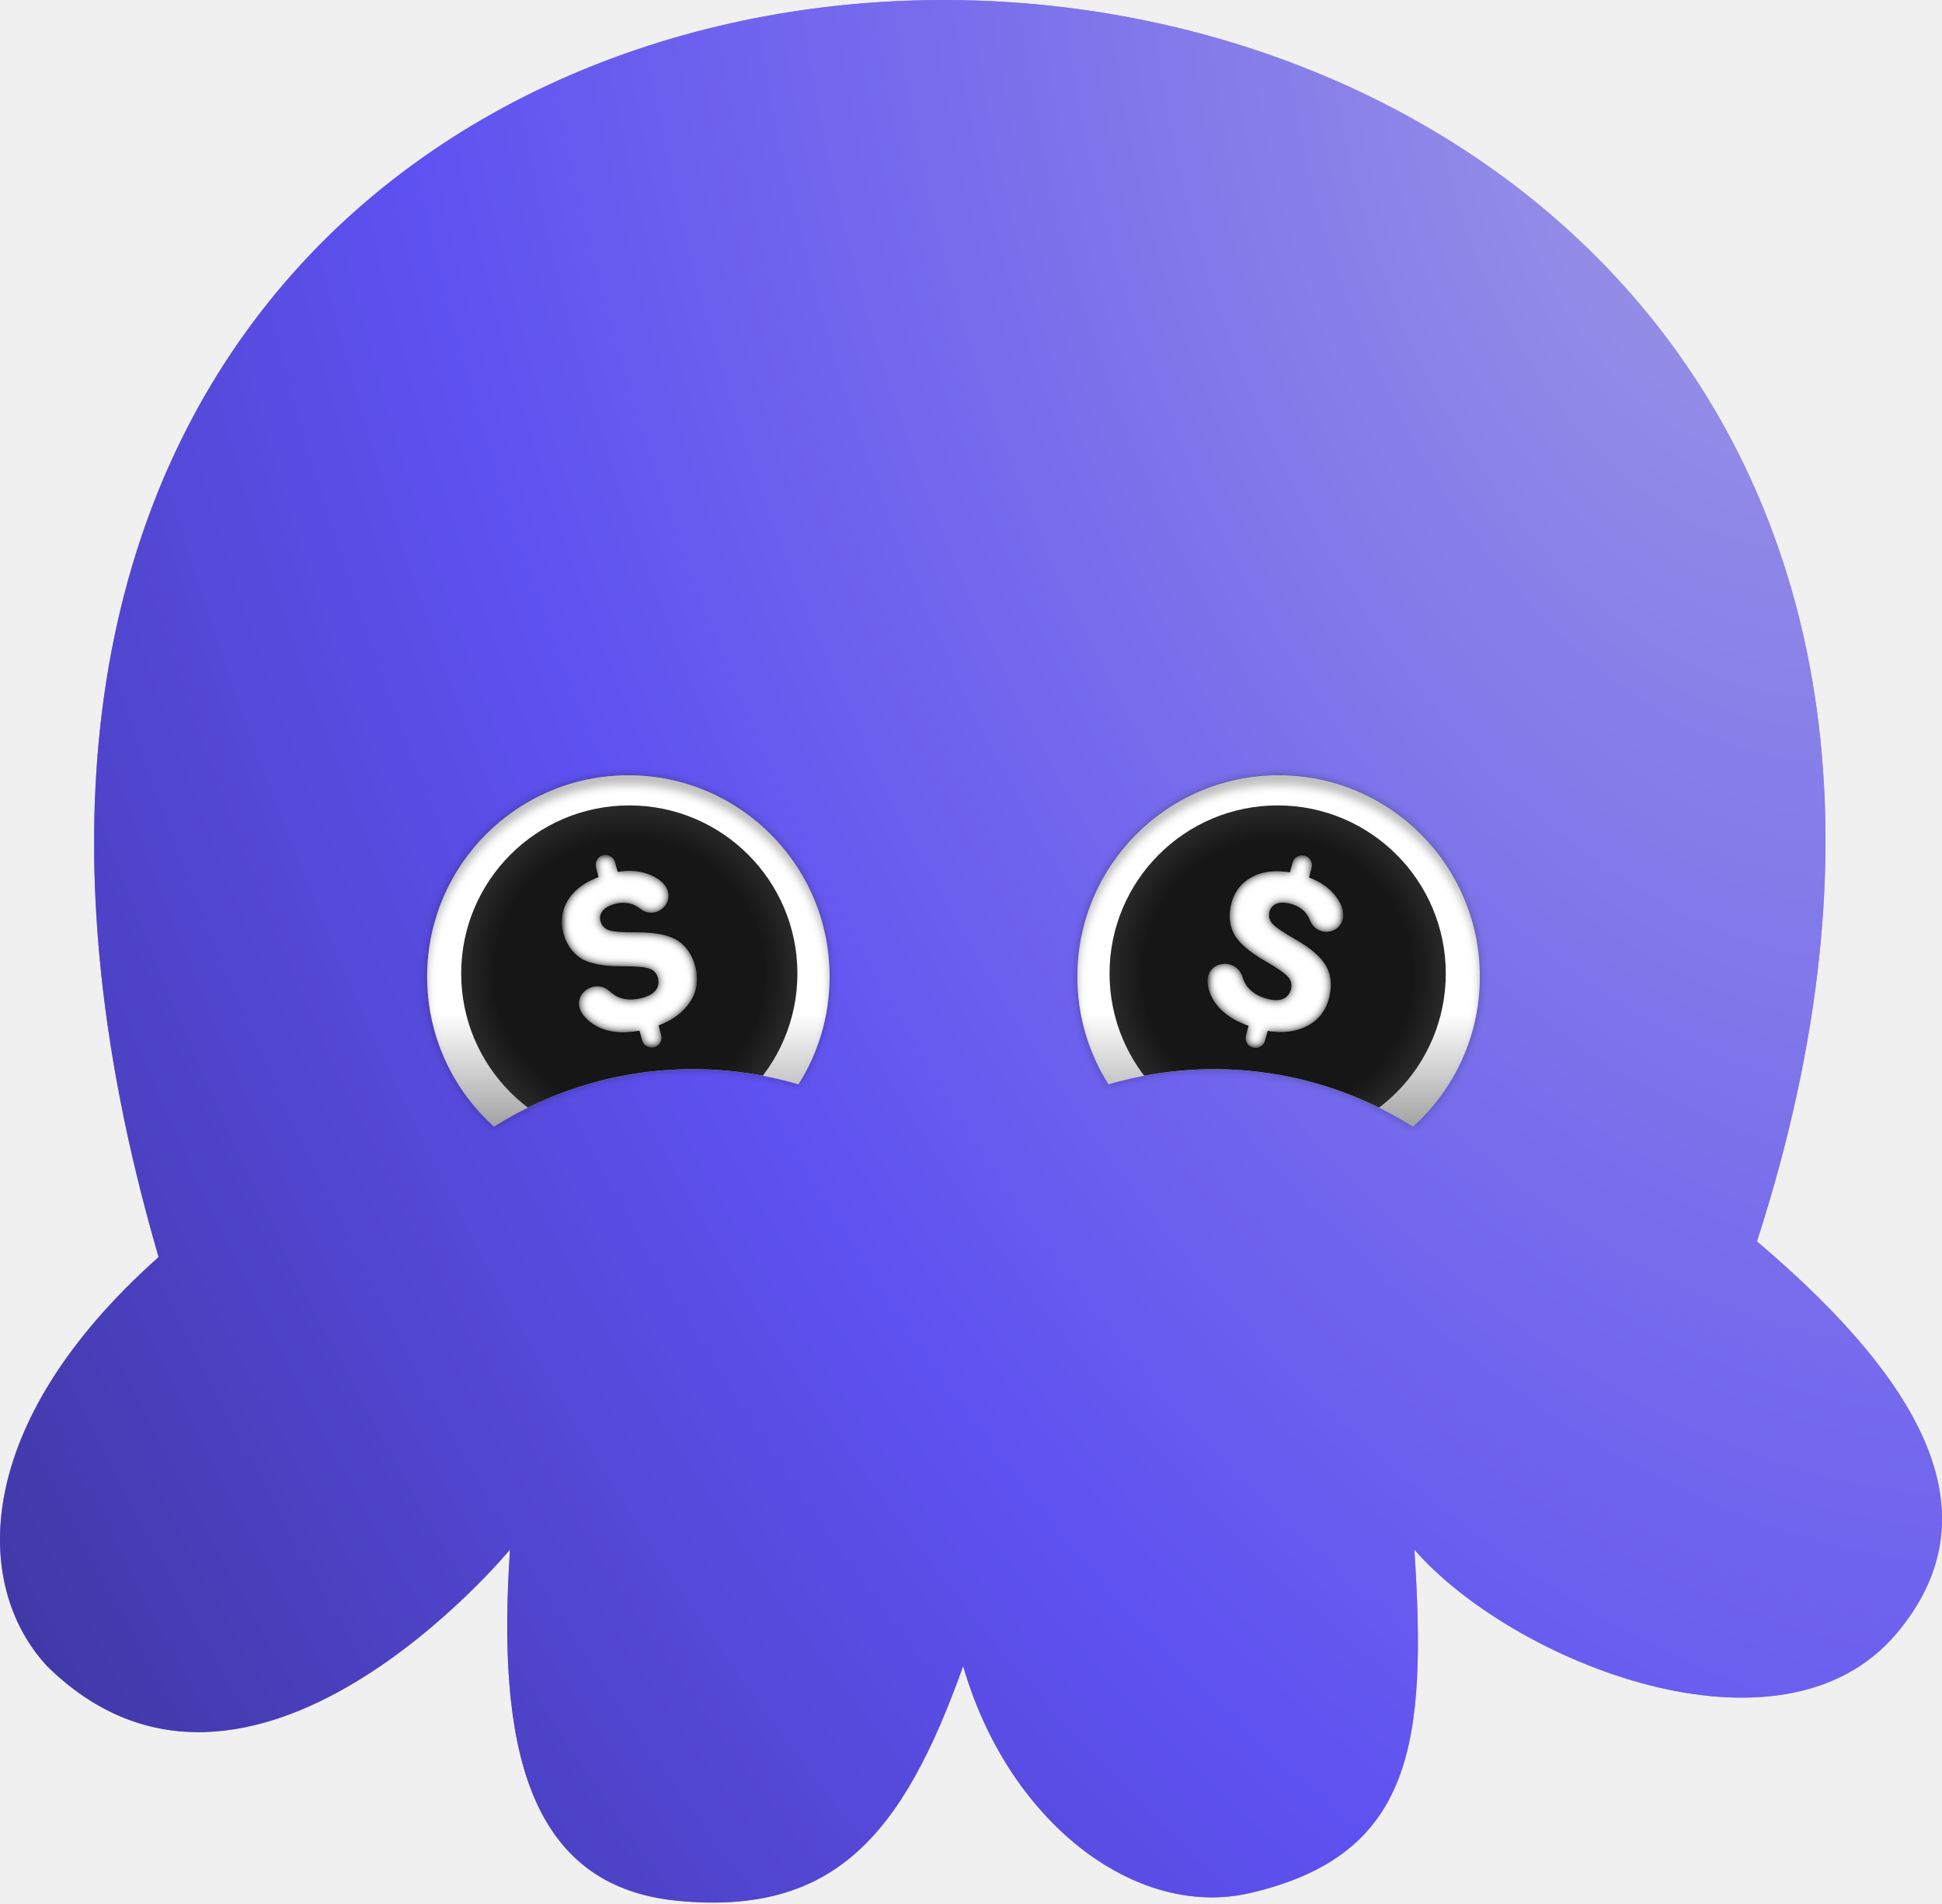
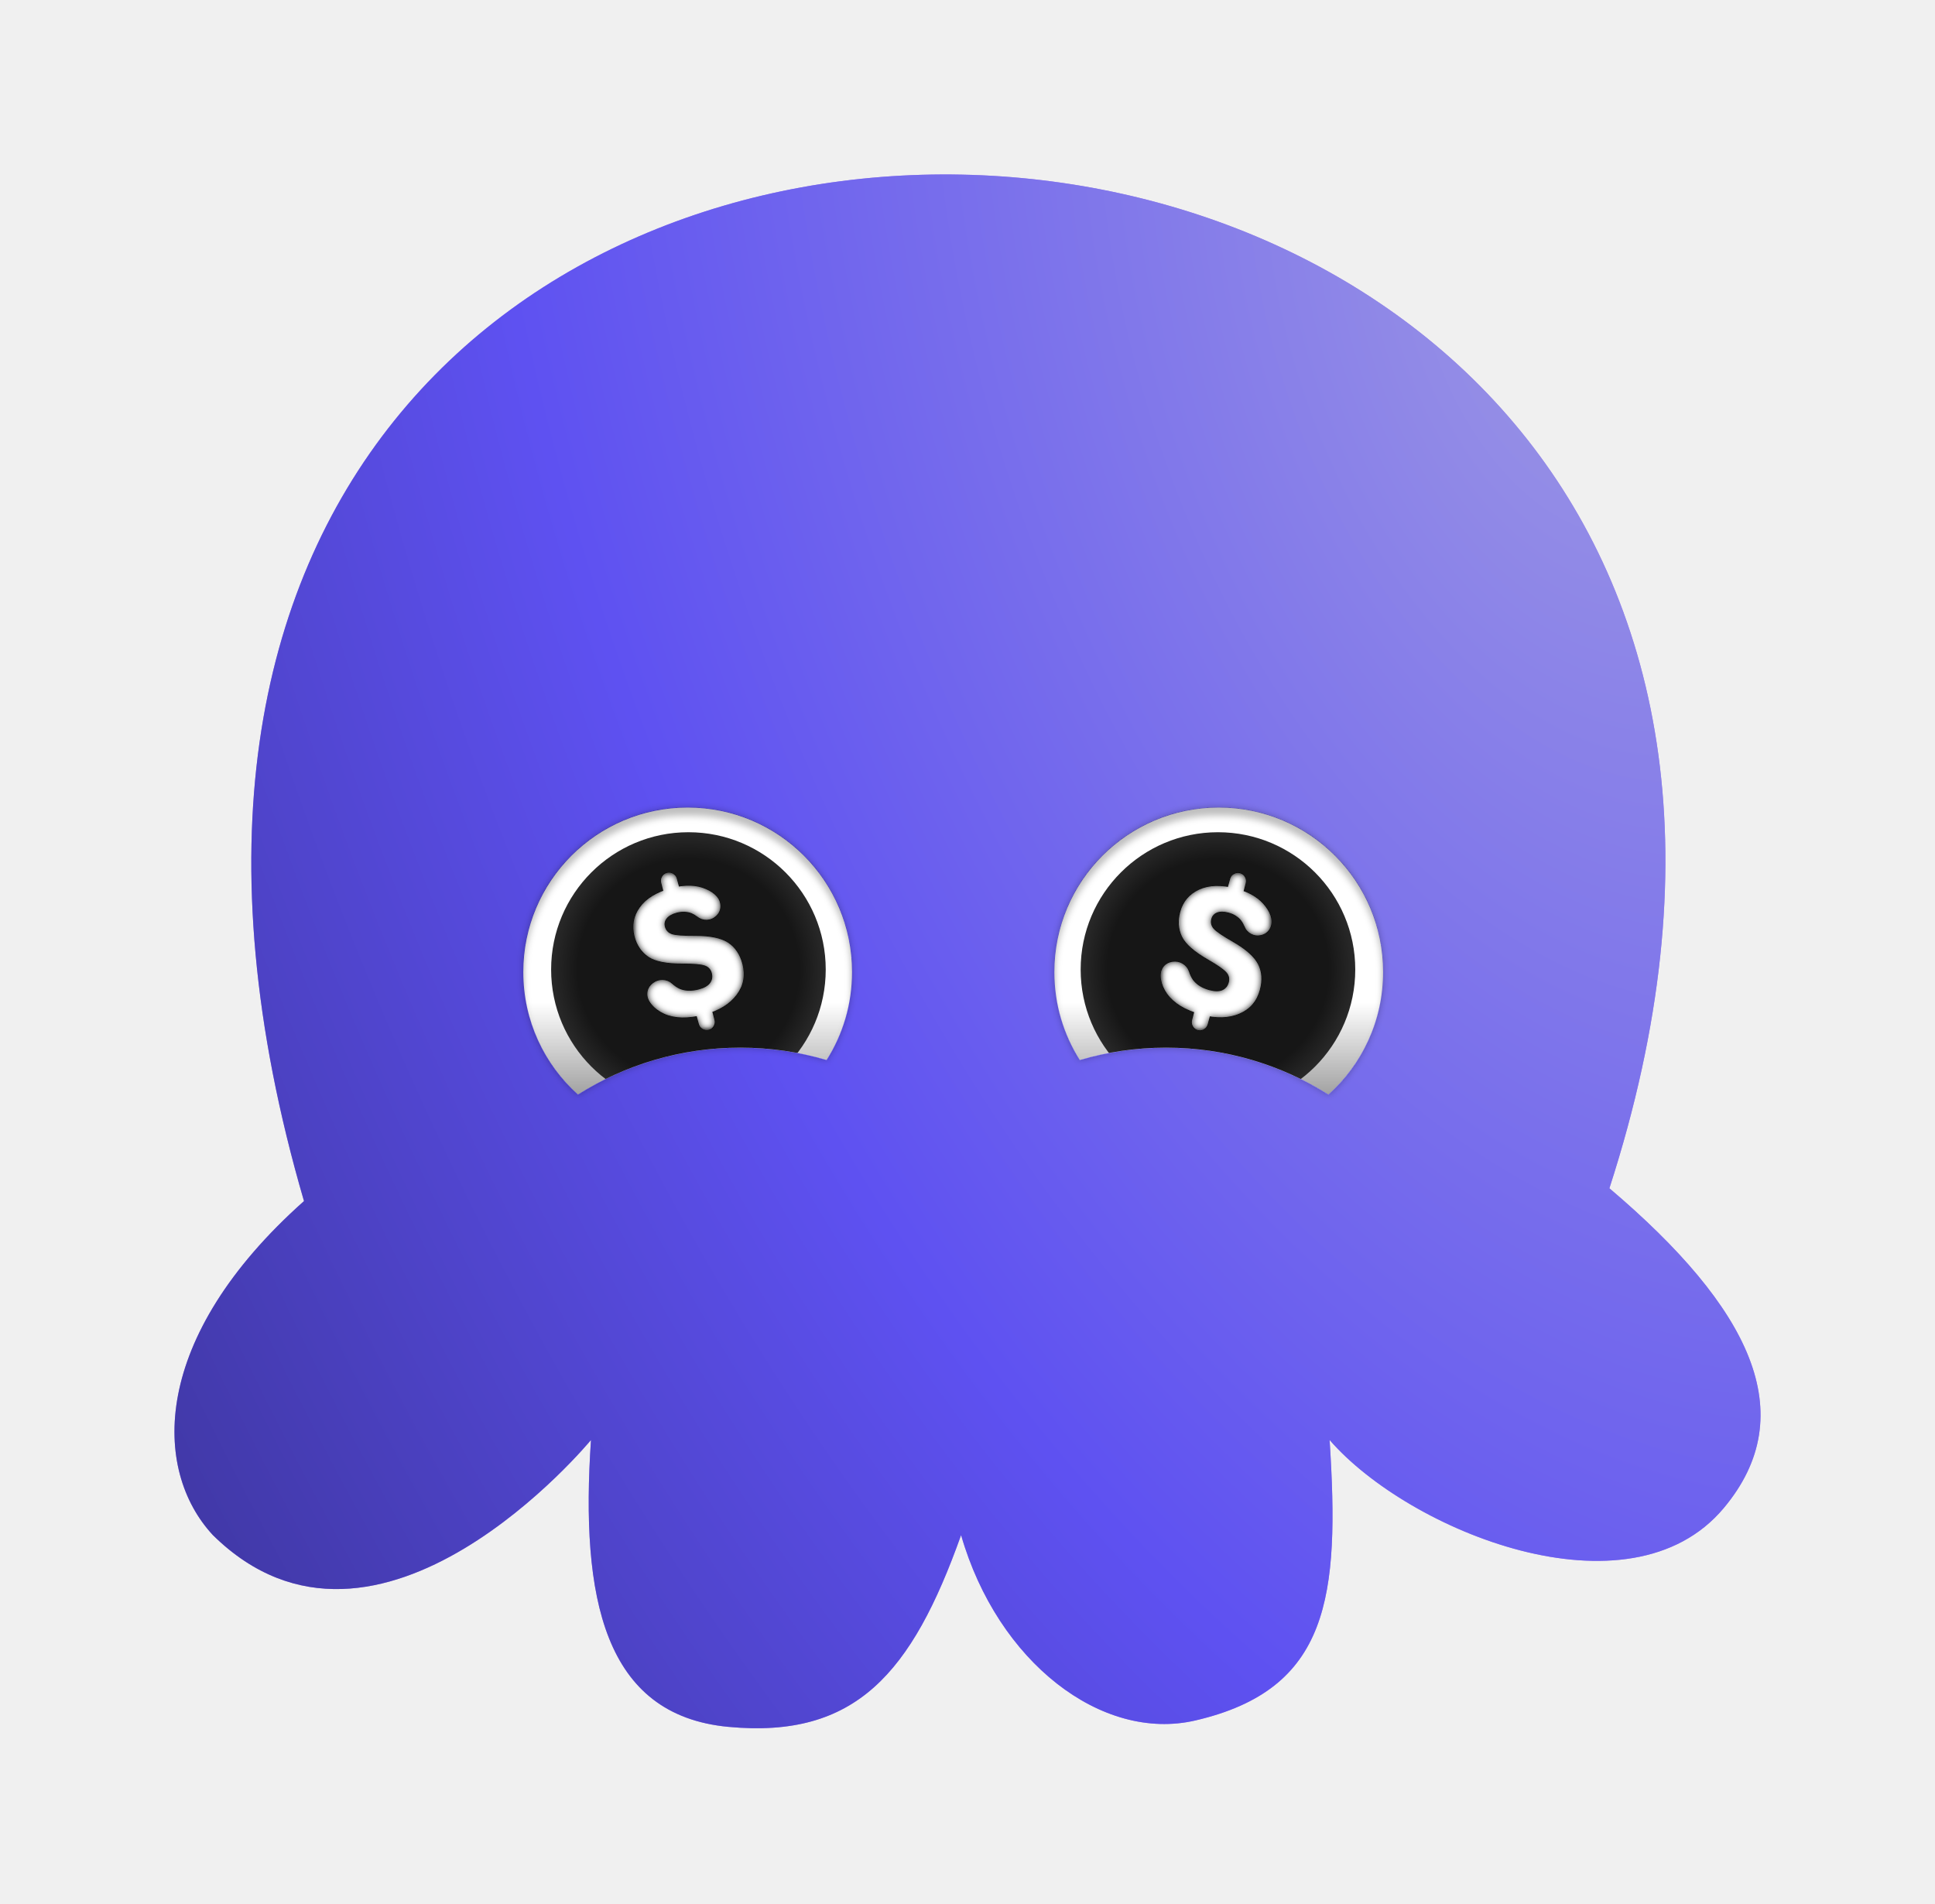
- <svg xmlns="http://www.w3.org/2000/svg" width="1114.00" height="1092.00" viewBox="232.00 2316.33 1114.00 1092.00" fill="none">
+ <svg xmlns="http://www.w3.org/2000/svg" width="1359.08" height="1337.08" viewBox="-122.54 -122.54 1359.08 1337.08" fill="none">
+   <g id="Frame 2523">
+     <g id="Group 2551">
+       <g id="Vector 50">
+         <path d="M1007.85 712.087C1305.98 -209.514 -197.614 -267.885 90.972 721.067C-16.822 817.044 -15.699 909.653 26.965 955.677C143.193 1070.18 292.541 888.886 292.541 888.886C285.105 999.553 301.527 1082.17 389.113 1090.38C478.388 1098.75 517.883 1052.83 552.499 955.677C578.179 1044.91 651.32 1101.14 717.009 1085.89C811.337 1064 818.436 998.905 811.333 888.886C866.918 952.87 1021.65 1016.05 1088.12 936.755C1143.63 870.525 1106.64 795.877 1007.85 712.087Z" fill="#A887EE" />
+         <path d="M1007.85 712.087C1305.98 -209.514 -197.614 -267.885 90.972 721.067C-16.822 817.044 -15.699 909.653 26.965 955.677C143.193 1070.18 292.541 888.886 292.541 888.886C285.105 999.553 301.527 1082.17 389.113 1090.38C478.388 1098.75 517.883 1052.83 552.499 955.677C578.179 1044.91 651.32 1101.14 717.009 1085.89C811.337 1064 818.436 998.905 811.333 888.886C866.918 952.87 1021.65 1016.05 1088.12 936.755C1143.63 870.525 1106.64 795.877 1007.85 712.087Z" fill="url(#paint0_radial_0_1)" />
+       </g>
+       <g id="Frame 2513" filter="url(#filter0_d_0_1)">
+         <g id="Frame 1040">
+           <g id="Subtract" filter="url(#filter1_i_0_1)">
+             <path d="M360.454 444.675C296.691 444.675 245 496.398 245 560.201C245 594.374 259.83 625.08 283.399 646.231C316.422 625.372 355.54 613.299 397.478 613.299C418.505 613.299 438.824 616.335 458.021 621.99C469.347 604.121 475.907 582.928 475.907 560.201C475.907 496.398 424.217 444.675 360.454 444.675Z" fill="url(#paint1_linear_0_1)" />
+           </g>
+           <g id="Mask group">
+             <mask id="mask0_0_1" style="mask-type:alpha" maskUnits="userSpaceOnUse" x="245" y="444" width="231" height="203">
+               <path id="Subtract_2" d="M360.454 444.675C296.691 444.675 245 496.398 245 560.201C245 594.374 259.83 625.08 283.399 646.231C316.422 625.372 355.54 613.299 397.478 613.299C418.506 613.299 438.824 616.335 458.021 621.99C469.347 604.121 475.907 582.928 475.907 560.201C475.907 496.398 424.217 444.675 360.454 444.675Z" fill="white" />
+             </mask>
+             <g mask="url(#mask0_0_1)">
+               <circle id="Ellipse 76" cx="96.439" cy="96.439" r="96.439" transform="matrix(-1 0 0 1 457.428 461.998)" fill="url(#paint2_radial_0_1)" />
+             </g>
+           </g>
+           <g id="$" filter="url(#filter2_i_0_1)">
+             <path d="M372.617 589.868C366.517 591.503 361.112 592.266 356.401 592.159C351.679 592.011 347.509 591.119 343.89 589.482C340.26 587.804 337.336 585.628 335.117 582.954C332.921 580.362 331.919 577.693 332.111 574.948C332.302 572.202 333.604 569.887 336.015 568.004C338.069 566.438 340.317 565.681 342.761 565.733C345.245 565.774 347.433 566.602 349.323 568.215C351.026 569.791 352.79 571.019 354.616 571.899C356.472 572.726 358.587 573.198 360.959 573.313C363.32 573.388 365.778 573.082 368.333 572.398C372.124 571.382 374.749 569.883 376.206 567.903C377.693 565.87 378.083 563.535 377.376 560.897C376.659 558.218 374.994 556.456 372.382 555.61C369.759 554.722 364.649 554.28 357.052 554.284C345.762 554.35 337.693 552.757 332.847 549.506C328.03 546.203 324.778 541.398 323.088 535.093C321.133 527.798 322.37 521.04 326.799 514.817C331.227 508.595 338.552 504.115 348.773 501.376C353.965 499.985 358.55 499.375 362.528 499.546C366.505 499.717 370.073 500.506 373.233 501.912C376.422 503.266 378.898 504.921 380.659 506.879C382.536 508.938 383.476 511.292 383.479 513.942C383.483 516.591 382.46 518.875 380.412 520.793C378.578 522.521 376.394 523.438 373.86 523.542C371.357 523.595 369.119 522.825 367.146 521.233C365.919 520.281 364.633 519.521 363.289 518.954C361.985 518.376 360.411 518.024 358.567 517.9C356.764 517.765 354.812 517.979 352.71 518.542C349.454 519.414 347.117 520.748 345.698 522.541C344.309 524.283 343.907 526.245 344.493 528.43C345.166 530.944 346.774 532.655 349.314 533.565C351.885 534.422 357.382 534.826 365.806 534.778C376.228 534.768 383.898 536.357 388.816 539.545C393.734 542.733 397.104 547.726 398.926 554.527C401.057 562.481 399.699 569.691 394.85 576.159C390.001 582.626 382.59 587.196 372.617 589.868ZM346.169 513.669L341.846 497.534C341.438 496.009 341.626 494.567 342.41 493.209C343.183 491.809 344.332 490.905 345.857 490.496C347.382 490.087 348.829 490.296 350.199 491.122C351.558 491.906 352.441 493.061 352.85 494.585L357.173 510.72L346.169 513.669ZM375.346 600.798C373.822 601.207 372.354 601.004 370.943 600.189C369.584 599.405 368.695 598.229 368.275 596.663L363.72 579.663L374.724 576.715L379.279 593.715C379.699 595.281 379.516 596.743 378.732 598.102C378 599.491 376.871 600.389 375.346 600.798Z" fill="white" />
+           </g>
+         </g>
+         <g id="Frame 1041">
+           <g id="Subtract_3" filter="url(#filter3_i_0_1)">
+             <path d="M733.449 444.675C797.212 444.675 848.903 496.398 848.903 560.201C848.903 594.374 834.074 625.08 810.504 646.231C777.482 625.372 738.363 613.299 696.425 613.299C675.398 613.299 655.079 616.335 635.882 621.99C624.556 604.121 617.996 582.928 617.996 560.201C617.996 496.398 669.686 444.675 733.449 444.675Z" fill="url(#paint3_linear_0_1)" />
+           </g>
+           <g id="Mask group_2">
+             <mask id="mask1_0_1" style="mask-type:alpha" maskUnits="userSpaceOnUse" x="617" y="444" width="232" height="203">
+               <path id="Subtract_4" d="M733.449 444.675C797.212 444.675 848.903 496.398 848.903 560.201C848.903 594.374 834.074 625.08 810.504 646.231C777.482 625.372 738.363 613.299 696.425 613.299C675.398 613.299 655.079 616.335 635.882 621.99C624.556 604.121 617.996 582.928 617.996 560.201C617.996 496.398 669.686 444.675 733.449 444.675Z" fill="white" />
+             </mask>
+             <g mask="url(#mask1_0_1)">
+               <circle id="Ellipse 76_2" cx="732.914" cy="558.437" r="96.439" fill="url(#paint4_radial_0_1)" />
+             </g>
+           </g>
+           <g id="$_2" filter="url(#filter4_i_0_1)">
+             <path d="M721.896 590.183C715.797 588.548 710.734 586.507 706.708 584.059C702.692 581.57 699.527 578.712 697.211 575.485C694.906 572.217 693.462 568.871 692.878 565.445C692.272 562.103 692.738 559.29 694.277 557.008C695.816 554.726 698.101 553.372 701.13 552.947C703.692 552.618 706.018 553.086 708.108 554.353C710.239 555.631 711.72 557.441 712.55 559.784C713.237 562 714.151 563.945 715.292 565.621C716.486 567.266 718.081 568.731 720.078 570.017C722.085 571.262 724.367 572.226 726.922 572.911C730.713 573.927 733.735 573.941 735.987 572.955C738.292 571.938 739.797 570.111 740.504 567.473C741.222 564.794 740.661 562.435 738.822 560.397C736.994 558.317 732.79 555.379 726.209 551.584C716.399 545.996 710.208 540.582 707.636 535.343C705.116 530.074 704.701 524.287 706.391 517.981C708.346 510.687 712.796 505.452 719.742 502.278C726.689 499.104 735.272 498.886 745.493 501.624C750.686 503.016 754.961 504.78 758.32 506.917C761.679 509.054 764.375 511.521 766.408 514.318C768.494 517.086 769.81 519.757 770.356 522.333C770.952 525.055 770.589 527.564 769.267 529.86C767.945 532.156 765.918 533.622 763.185 534.26C760.733 534.839 758.383 534.541 756.137 533.365C753.942 532.158 752.389 530.373 751.476 528.008C750.89 526.57 750.156 525.269 749.275 524.105C748.436 522.953 747.248 521.862 745.713 520.832C744.219 519.813 742.421 519.022 740.319 518.459C737.064 517.587 734.373 517.572 732.247 518.416C730.174 519.23 728.845 520.729 728.26 522.914C727.586 525.428 728.122 527.713 729.867 529.771C731.665 531.799 736.224 534.898 743.543 539.068C752.574 544.27 758.422 549.481 761.087 554.701C763.752 559.921 764.174 565.931 762.352 572.731C760.22 580.685 755.438 586.25 748.006 589.427C740.573 592.603 731.87 592.855 721.896 590.183ZM737.092 510.969L741.415 494.834C741.824 493.309 742.708 492.154 744.066 491.37C745.436 490.544 746.883 490.336 748.408 490.744C749.933 491.153 751.082 492.057 751.856 493.457C752.64 494.816 752.828 496.257 752.419 497.782L748.096 513.917L737.092 510.969ZM718.795 601.013C717.271 600.605 716.101 599.695 715.286 598.284C714.502 596.925 714.319 595.463 714.739 593.897L719.294 576.897L730.298 579.845L725.743 596.845C725.323 598.411 724.434 599.587 723.075 600.371C721.747 601.208 720.32 601.422 718.795 601.013Z" fill="white" />
+           </g>
+         </g>
+       </g>
+     </g>
+   </g>
  <defs>
-     <radialGradient id="m0_paint0_radial_0_1" cx="0" cy="0" r="1" gradientTransform="matrix(-1055.98 1128.12 -1151.53 -2045.78 985.194 93.2549)" gradientUnits="userSpaceOnUse">
-       <stop stop-color="#9A94E5" />
-       <stop offset="0.505" stop-color="#5E51F1" />
-       <stop offset="1" stop-color="#362F8B" />
-     </radialGradient>
-     <filter id="m1_filter0_d_0_1" x="3.8147e-05" y="0" width="613.143" height="210.795" filterUnits="userSpaceOnUse" color-interpolation-filters="sRGB">
+     <filter id="filter0_d_0_1" x="240.38" y="440.055" width="613.143" height="210.795" filterUnits="userSpaceOnUse" color-interpolation-filters="sRGB">
      <feFlood flood-opacity="0" result="BackgroundImageFix" />
      <feColorMatrix in="SourceAlpha" type="matrix" values="0 0 0 0 0 0 0 0 0 0 0 0 0 0 0 0 0 0 127 0" result="hardAlpha" />
      <feOffset />
      <feGaussianBlur stdDeviation="2.31" />
      <feComposite in2="hardAlpha" operator="out" />
      <feColorMatrix type="matrix" values="0 0 0 0 0 0 0 0 0 0 0 0 0 0 0 0 0 0 0.25 0" />
      <feBlend mode="normal" in2="BackgroundImageFix" result="effect1_dropShadow_0_1" />
      <feBlend mode="normal" in="SourceGraphic" in2="effect1_dropShadow_0_1" result="shape" />
    </filter>
-     <filter id="m1_filter1_i_0_1" x="4.62" y="4.62" width="230.907" height="206.175" filterUnits="userSpaceOnUse" color-interpolation-filters="sRGB">
+     <filter id="filter1_i_0_1" x="245" y="444.675" width="230.907" height="206.175" filterUnits="userSpaceOnUse" color-interpolation-filters="sRGB">
      <feFlood flood-opacity="0" result="BackgroundImageFix" />
      <feBlend mode="normal" in="SourceGraphic" in2="BackgroundImageFix" result="shape" />
      <feColorMatrix in="SourceAlpha" type="matrix" values="0 0 0 0 0 0 0 0 0 0 0 0 0 0 0 0 0 0 127 0" result="hardAlpha" />
      <feOffset dy="5.775" />
      <feGaussianBlur stdDeviation="2.31" />
      <feComposite in2="hardAlpha" operator="arithmetic" k2="-1" k3="1" />
      <feColorMatrix type="matrix" values="0 0 0 0 0 0 0 0 0 0 0 0 0 0 0 0 0 0 0.25 0" />
      <feBlend mode="normal" in2="shape" result="effect1_innerShadow_0_1" />
    </filter>
-     <filter id="m1_filter2_i_0_1" x="81.81" y="50.238" width="77.712" height="110.71" filterUnits="userSpaceOnUse" color-interpolation-filters="sRGB">
+     <filter id="filter2_i_0_1" x="322.19" y="490.293" width="77.712" height="110.71" filterUnits="userSpaceOnUse" color-interpolation-filters="sRGB">
      <feFlood flood-opacity="0" result="BackgroundImageFix" />
      <feBlend mode="normal" in="SourceGraphic" in2="BackgroundImageFix" result="shape" />
      <feColorMatrix in="SourceAlpha" type="matrix" values="0 0 0 0 0 0 0 0 0 0 0 0 0 0 0 0 0 0 127 0" result="hardAlpha" />
      <feOffset />
      <feGaussianBlur stdDeviation="2.583" />
      <feComposite in2="hardAlpha" operator="arithmetic" k2="-1" k3="1" />
      <feColorMatrix type="matrix" values="0 0 0 0 0 0 0 0 0 0 0 0 0 0 0 0 0 0 1 0" />
      <feBlend mode="normal" in2="shape" result="effect1_innerShadow_0_1" />
    </filter>
-     <filter id="m1_filter3_i_0_1" x="377.616" y="4.62" width="230.907" height="206.175" filterUnits="userSpaceOnUse" color-interpolation-filters="sRGB">
+     <filter id="filter3_i_0_1" x="617.996" y="444.675" width="230.907" height="206.175" filterUnits="userSpaceOnUse" color-interpolation-filters="sRGB">
      <feFlood flood-opacity="0" result="BackgroundImageFix" />
      <feBlend mode="normal" in="SourceGraphic" in2="BackgroundImageFix" result="shape" />
      <feColorMatrix in="SourceAlpha" type="matrix" values="0 0 0 0 0 0 0 0 0 0 0 0 0 0 0 0 0 0 127 0" result="hardAlpha" />
      <feOffset dy="5.775" />
      <feGaussianBlur stdDeviation="2.31" />
      <feComposite in2="hardAlpha" operator="arithmetic" k2="-1" k3="1" />
      <feColorMatrix type="matrix" values="0 0 0 0 0 0 0 0 0 0 0 0 0 0 0 0 0 0 0.25 0" />
      <feBlend mode="normal" in2="shape" result="effect1_innerShadow_0_1" />
    </filter>
-     <filter id="m1_filter4_i_0_1" x="452.241" y="50.486" width="78.013" height="110.673" filterUnits="userSpaceOnUse" color-interpolation-filters="sRGB">
+     <filter id="filter4_i_0_1" x="692.621" y="490.541" width="78.013" height="110.673" filterUnits="userSpaceOnUse" color-interpolation-filters="sRGB">
      <feFlood flood-opacity="0" result="BackgroundImageFix" />
      <feBlend mode="normal" in="SourceGraphic" in2="BackgroundImageFix" result="shape" />
      <feColorMatrix in="SourceAlpha" type="matrix" values="0 0 0 0 0 0 0 0 0 0 0 0 0 0 0 0 0 0 127 0" result="hardAlpha" />
      <feOffset />
      <feGaussianBlur stdDeviation="2.583" />
      <feComposite in2="hardAlpha" operator="arithmetic" k2="-1" k3="1" />
      <feColorMatrix type="matrix" values="0 0 0 0 0 0 0 0 0 0 0 0 0 0 0 0 0 0 1 0" />
      <feBlend mode="normal" in2="shape" result="effect1_innerShadow_0_1" />
    </filter>
-     <linearGradient id="m1_paint0_linear_0_1" x1="120.074" y1="141.483" x2="120.074" y2="212.513" gradientUnits="userSpaceOnUse">
+     <radialGradient id="paint0_radial_0_1" cx="0" cy="0" r="1" gradientTransform="matrix(-1055.98 1128.12 -1151.53 -2045.78 985.194 93.2549)" gradientUnits="userSpaceOnUse">
+       <stop stop-color="#9A94E5" />
+       <stop offset="0.505" stop-color="#5E51F1" />
+       <stop offset="1" stop-color="#362F8B" />
+     </radialGradient>
+     <linearGradient id="paint1_linear_0_1" x1="360.454" y1="581.537" x2="360.454" y2="652.567" gradientUnits="userSpaceOnUse">
      <stop stop-color="white" />
      <stop offset="1" stop-color="#999999" />
    </linearGradient>
-     <radialGradient id="m1_paint1_radial_0_1" cx="0" cy="0" r="1" gradientUnits="userSpaceOnUse" gradientTransform="translate(96.439 96.439) rotate(90.215) scale(142.638)">
+     <radialGradient id="paint2_radial_0_1" cx="0" cy="0" r="1" gradientUnits="userSpaceOnUse" gradientTransform="translate(96.439 96.439) rotate(90.215) scale(142.638)">
      <stop offset="0.545" stop-color="#161616" />
      <stop offset="1" stop-color="#575757" />
    </radialGradient>
-     <linearGradient id="m1_paint2_linear_0_1" x1="493.07" y1="141.483" x2="493.07" y2="212.513" gradientUnits="userSpaceOnUse">
+     <linearGradient id="paint3_linear_0_1" x1="733.45" y1="581.537" x2="733.45" y2="652.567" gradientUnits="userSpaceOnUse">
      <stop stop-color="white" />
      <stop offset="1" stop-color="#999999" />
    </linearGradient>
-     <radialGradient id="m1_paint3_radial_0_1" cx="0" cy="0" r="1" gradientUnits="userSpaceOnUse" gradientTransform="translate(492.534 118.382) rotate(90.215) scale(142.638)">
+     <radialGradient id="paint4_radial_0_1" cx="0" cy="0" r="1" gradientUnits="userSpaceOnUse" gradientTransform="translate(732.914 558.437) rotate(90.215) scale(142.638)">
      <stop offset="0.545" stop-color="#161616" />
      <stop offset="1" stop-color="#575757" />
    </radialGradient>
  </defs>
-   <g transform="translate(232.0 2316.33)">
-     <g id="m0_Vector 50">
-       <path d="M1007.85 712.087C1305.98 -209.514 -197.614 -267.885 90.972 721.067C-16.822 817.044 -15.699 909.653 26.965 955.677C143.193 1070.18 292.541 888.886 292.541 888.886C285.105 999.553 301.527 1082.17 389.113 1090.38C478.388 1098.75 517.883 1052.83 552.499 955.677C578.179 1044.91 651.32 1101.14 717.009 1085.89C811.337 1064 818.436 998.905 811.333 888.886C866.918 952.87 1021.65 1016.05 1088.12 936.755C1143.63 870.525 1106.64 795.877 1007.85 712.087Z" fill="#A887EE" />
-       <path d="M1007.85 712.087C1305.98 -209.514 -197.614 -267.885 90.972 721.067C-16.822 817.044 -15.699 909.653 26.965 955.677C143.193 1070.18 292.541 888.886 292.541 888.886C285.105 999.553 301.527 1082.17 389.113 1090.38C478.388 1098.75 517.883 1052.83 552.499 955.677C578.179 1044.91 651.32 1101.14 717.009 1085.89C811.337 1064 818.436 998.905 811.333 888.886C866.918 952.87 1021.65 1016.05 1088.12 936.755C1143.63 870.525 1106.64 795.877 1007.85 712.087Z" fill="url(#m0_paint0_radial_0_1)" />
-     </g>
-   </g>
-   <g transform="translate(472.38 2756.38)">
-     <g id="m1_Frame 2513" filter="url(#m1_filter0_d_0_1)">
-       <g id="m1_Frame 1040">
-         <g id="m1_Subtract" filter="url(#m1_filter1_i_0_1)">
-           <path d="M120.074 4.62C56.311 4.62 4.62 56.343 4.62 120.146C4.62 154.319 19.45 185.025 43.019 206.176C76.041 185.318 115.16 173.244 157.098 173.244C178.125 173.244 198.444 176.28 217.641 181.936C228.967 164.066 235.527 142.873 235.527 120.146C235.527 56.343 183.837 4.62 120.074 4.62Z" fill="url(#m1_paint0_linear_0_1)" />
-         </g>
-         <g id="m1_Mask group">
-           <mask id="m1_mask0_0_1" style="mask-type:alpha" maskUnits="userSpaceOnUse" x="4" y="4" width="232" height="203">
-             <path id="m1_Subtract_2" d="M120.074 4.62C56.311 4.62 4.62 56.343 4.62 120.146C4.62 154.319 19.45 185.025 43.019 206.176C76.042 185.318 115.16 173.244 157.098 173.244C178.126 173.244 198.444 176.28 217.641 181.936C228.967 164.066 235.527 142.873 235.527 120.146C235.527 56.343 183.837 4.62 120.074 4.62Z" fill="white" />
-           </mask>
-           <g mask="url(#m1_mask0_0_1)">
-             <circle id="m1_Ellipse 76" cx="96.439" cy="96.439" r="96.439" transform="matrix(-1 0 0 1 217.048 21.9434)" fill="url(#m1_paint1_radial_0_1)" />
-           </g>
-         </g>
-         <g id="m1_$" filter="url(#m1_filter2_i_0_1)">
-           <path d="M132.237 149.814C126.137 151.448 120.732 152.212 116.021 152.104C111.299 151.956 107.129 151.064 103.51 149.427C99.88 147.75 96.956 145.574 94.737 142.899C92.541 140.308 91.539 137.639 91.731 134.893C91.922 132.147 93.224 129.833 95.635 127.95C97.689 126.384 99.937 125.626 102.381 125.678C104.865 125.719 107.053 126.547 108.943 128.161C110.646 129.736 112.41 130.964 114.236 131.844C116.092 132.672 118.207 133.143 120.579 133.259C122.94 133.333 125.398 133.028 127.953 132.343C131.744 131.327 134.369 129.829 135.826 127.848C137.313 125.815 137.703 123.48 136.996 120.842C136.279 118.164 134.614 116.401 132.002 115.555C129.379 114.668 124.269 114.226 116.672 114.229C105.382 114.295 97.314 112.702 92.467 109.451C87.65 106.148 84.397 101.344 82.708 95.038C80.753 87.743 81.99 80.985 86.419 74.763C90.847 68.54 98.172 64.06 108.393 61.322C113.585 59.93 118.17 59.32 122.148 59.491C126.125 59.662 129.693 60.451 132.853 61.857C136.042 63.211 138.518 64.867 140.279 66.824C142.156 68.883 143.096 71.237 143.099 73.887C143.103 76.536 142.08 78.82 140.032 80.738C138.198 82.466 136.014 83.383 133.48 83.487C130.977 83.54 128.739 82.77 126.766 81.179C125.539 80.227 124.253 79.467 122.909 78.899C121.605 78.321 120.031 77.97 118.187 77.846C116.384 77.71 114.432 77.924 112.33 78.487C109.074 79.36 106.737 80.693 105.318 82.487C103.929 84.228 103.527 86.191 104.113 88.375C104.786 90.889 106.394 92.601 108.934 93.51C111.505 94.367 117.002 94.772 125.426 94.723C135.848 94.713 143.518 96.302 148.436 99.49C153.354 102.678 156.724 107.672 158.546 114.472C160.677 122.426 159.319 129.637 154.47 136.104C149.621 142.571 142.21 147.141 132.237 149.814ZM105.789 73.614L101.466 57.479C101.058 55.954 101.246 54.513 102.03 53.154C102.803 51.754 103.952 50.85 105.477 50.441C107.002 50.033 108.449 50.241 109.819 51.067C111.178 51.851 112.061 53.006 112.47 54.531L116.793 70.666L105.789 73.614ZM134.966 160.743C133.442 161.152 131.974 160.949 130.563 160.134C129.204 159.35 128.315 158.175 127.895 156.609L123.34 139.608L134.344 136.66L138.899 153.66C139.319 155.226 139.136 156.689 138.352 158.047C137.62 159.436 136.491 160.335 134.966 160.743Z" fill="white" />
-         </g>
-       </g>
-       <g id="m1_Frame 1041">
-         <g id="m1_Subtract_3" filter="url(#m1_filter3_i_0_1)">
-           <path d="M493.069 4.62C556.832 4.62 608.523 56.343 608.523 120.146C608.523 154.319 593.694 185.025 570.124 206.176C537.102 185.318 497.983 173.244 456.045 173.244C435.018 173.244 414.699 176.28 395.502 181.936C384.176 164.066 377.616 142.873 377.616 120.146C377.616 56.343 429.306 4.62 493.069 4.62Z" fill="url(#m1_paint2_linear_0_1)" />
-         </g>
-         <g id="m1_Mask group_2">
-           <mask id="m1_mask1_0_1" style="mask-type:alpha" maskUnits="userSpaceOnUse" x="377" y="4" width="232" height="203">
-             <path id="m1_Subtract_4" d="M493.069 4.62C556.832 4.62 608.523 56.343 608.523 120.146C608.523 154.319 593.694 185.025 570.124 206.176C537.102 185.318 497.983 173.244 456.045 173.244C435.018 173.244 414.699 176.28 395.502 181.936C384.176 164.066 377.616 142.873 377.616 120.146C377.616 56.343 429.306 4.62 493.069 4.62Z" fill="white" />
-           </mask>
-           <g mask="url(#m1_mask1_0_1)">
-             <circle id="m1_Ellipse 76_2" cx="492.534" cy="118.382" r="96.439" fill="url(#m1_paint3_radial_0_1)" />
-           </g>
-         </g>
-         <g id="m1_$_2" filter="url(#m1_filter4_i_0_1)">
-           <path d="M481.516 150.128C475.417 148.494 470.354 146.452 466.328 144.004C462.312 141.515 459.147 138.657 456.831 135.43C454.526 132.162 453.082 128.816 452.498 125.391C451.892 122.048 452.358 119.235 453.897 116.953C455.436 114.671 457.721 113.318 460.75 112.893C463.312 112.563 465.638 113.032 467.728 114.298C469.859 115.576 471.34 117.387 472.17 119.729C472.857 121.945 473.771 123.891 474.912 125.566C476.106 127.211 477.701 128.676 479.698 129.962C481.705 131.207 483.987 132.172 486.542 132.856C490.333 133.872 493.355 133.887 495.607 132.9C497.912 131.883 499.417 130.056 500.124 127.418C500.842 124.739 500.281 122.381 498.442 120.342C496.614 118.262 492.41 115.324 485.829 111.529C476.019 105.941 469.828 100.527 467.256 95.289C464.736 90.02 464.321 84.232 466.011 77.927C467.966 70.632 472.416 65.398 479.362 62.223C486.309 59.049 494.892 58.831 505.113 61.57C510.306 62.961 514.581 64.725 517.94 66.862C521.299 68.999 523.995 71.466 526.028 74.264C528.114 77.031 529.43 79.703 529.976 82.278C530.572 85 530.209 87.509 528.887 89.805C527.565 92.101 525.538 93.568 522.805 94.205C520.353 94.785 518.003 94.486 515.757 93.31C513.562 92.104 512.009 90.318 511.096 87.953C510.51 86.515 509.776 85.214 508.895 84.051C508.056 82.898 506.868 81.807 505.333 80.777C503.839 79.758 502.041 78.968 499.939 78.404C496.684 77.532 493.993 77.518 491.867 78.362C489.794 79.176 488.465 80.675 487.88 82.859C487.206 85.373 487.742 87.659 489.487 89.717C491.285 91.744 495.844 94.843 503.163 99.013C512.194 104.216 518.042 109.427 520.707 114.646C523.372 119.866 523.794 125.876 521.972 132.676C519.84 140.63 515.058 146.195 507.626 149.372C500.193 152.548 491.49 152.8 481.516 150.128ZM496.712 70.914L501.035 54.779C501.444 53.254 502.328 52.1 503.686 51.315C505.056 50.489 506.503 50.281 508.028 50.69C509.553 51.098 510.702 52.002 511.476 53.402C512.26 54.761 512.448 56.203 512.039 57.727L507.716 73.862L496.712 70.914ZM478.415 160.959C476.891 160.55 475.721 159.64 474.906 158.229C474.122 156.871 473.939 155.408 474.359 153.842L478.914 136.842L489.918 139.79L485.363 156.791C484.943 158.357 484.054 159.532 482.695 160.316C481.367 161.153 479.94 161.367 478.415 160.959Z" fill="white" />
-         </g>
-       </g>
-     </g>
-   </g>
</svg>
